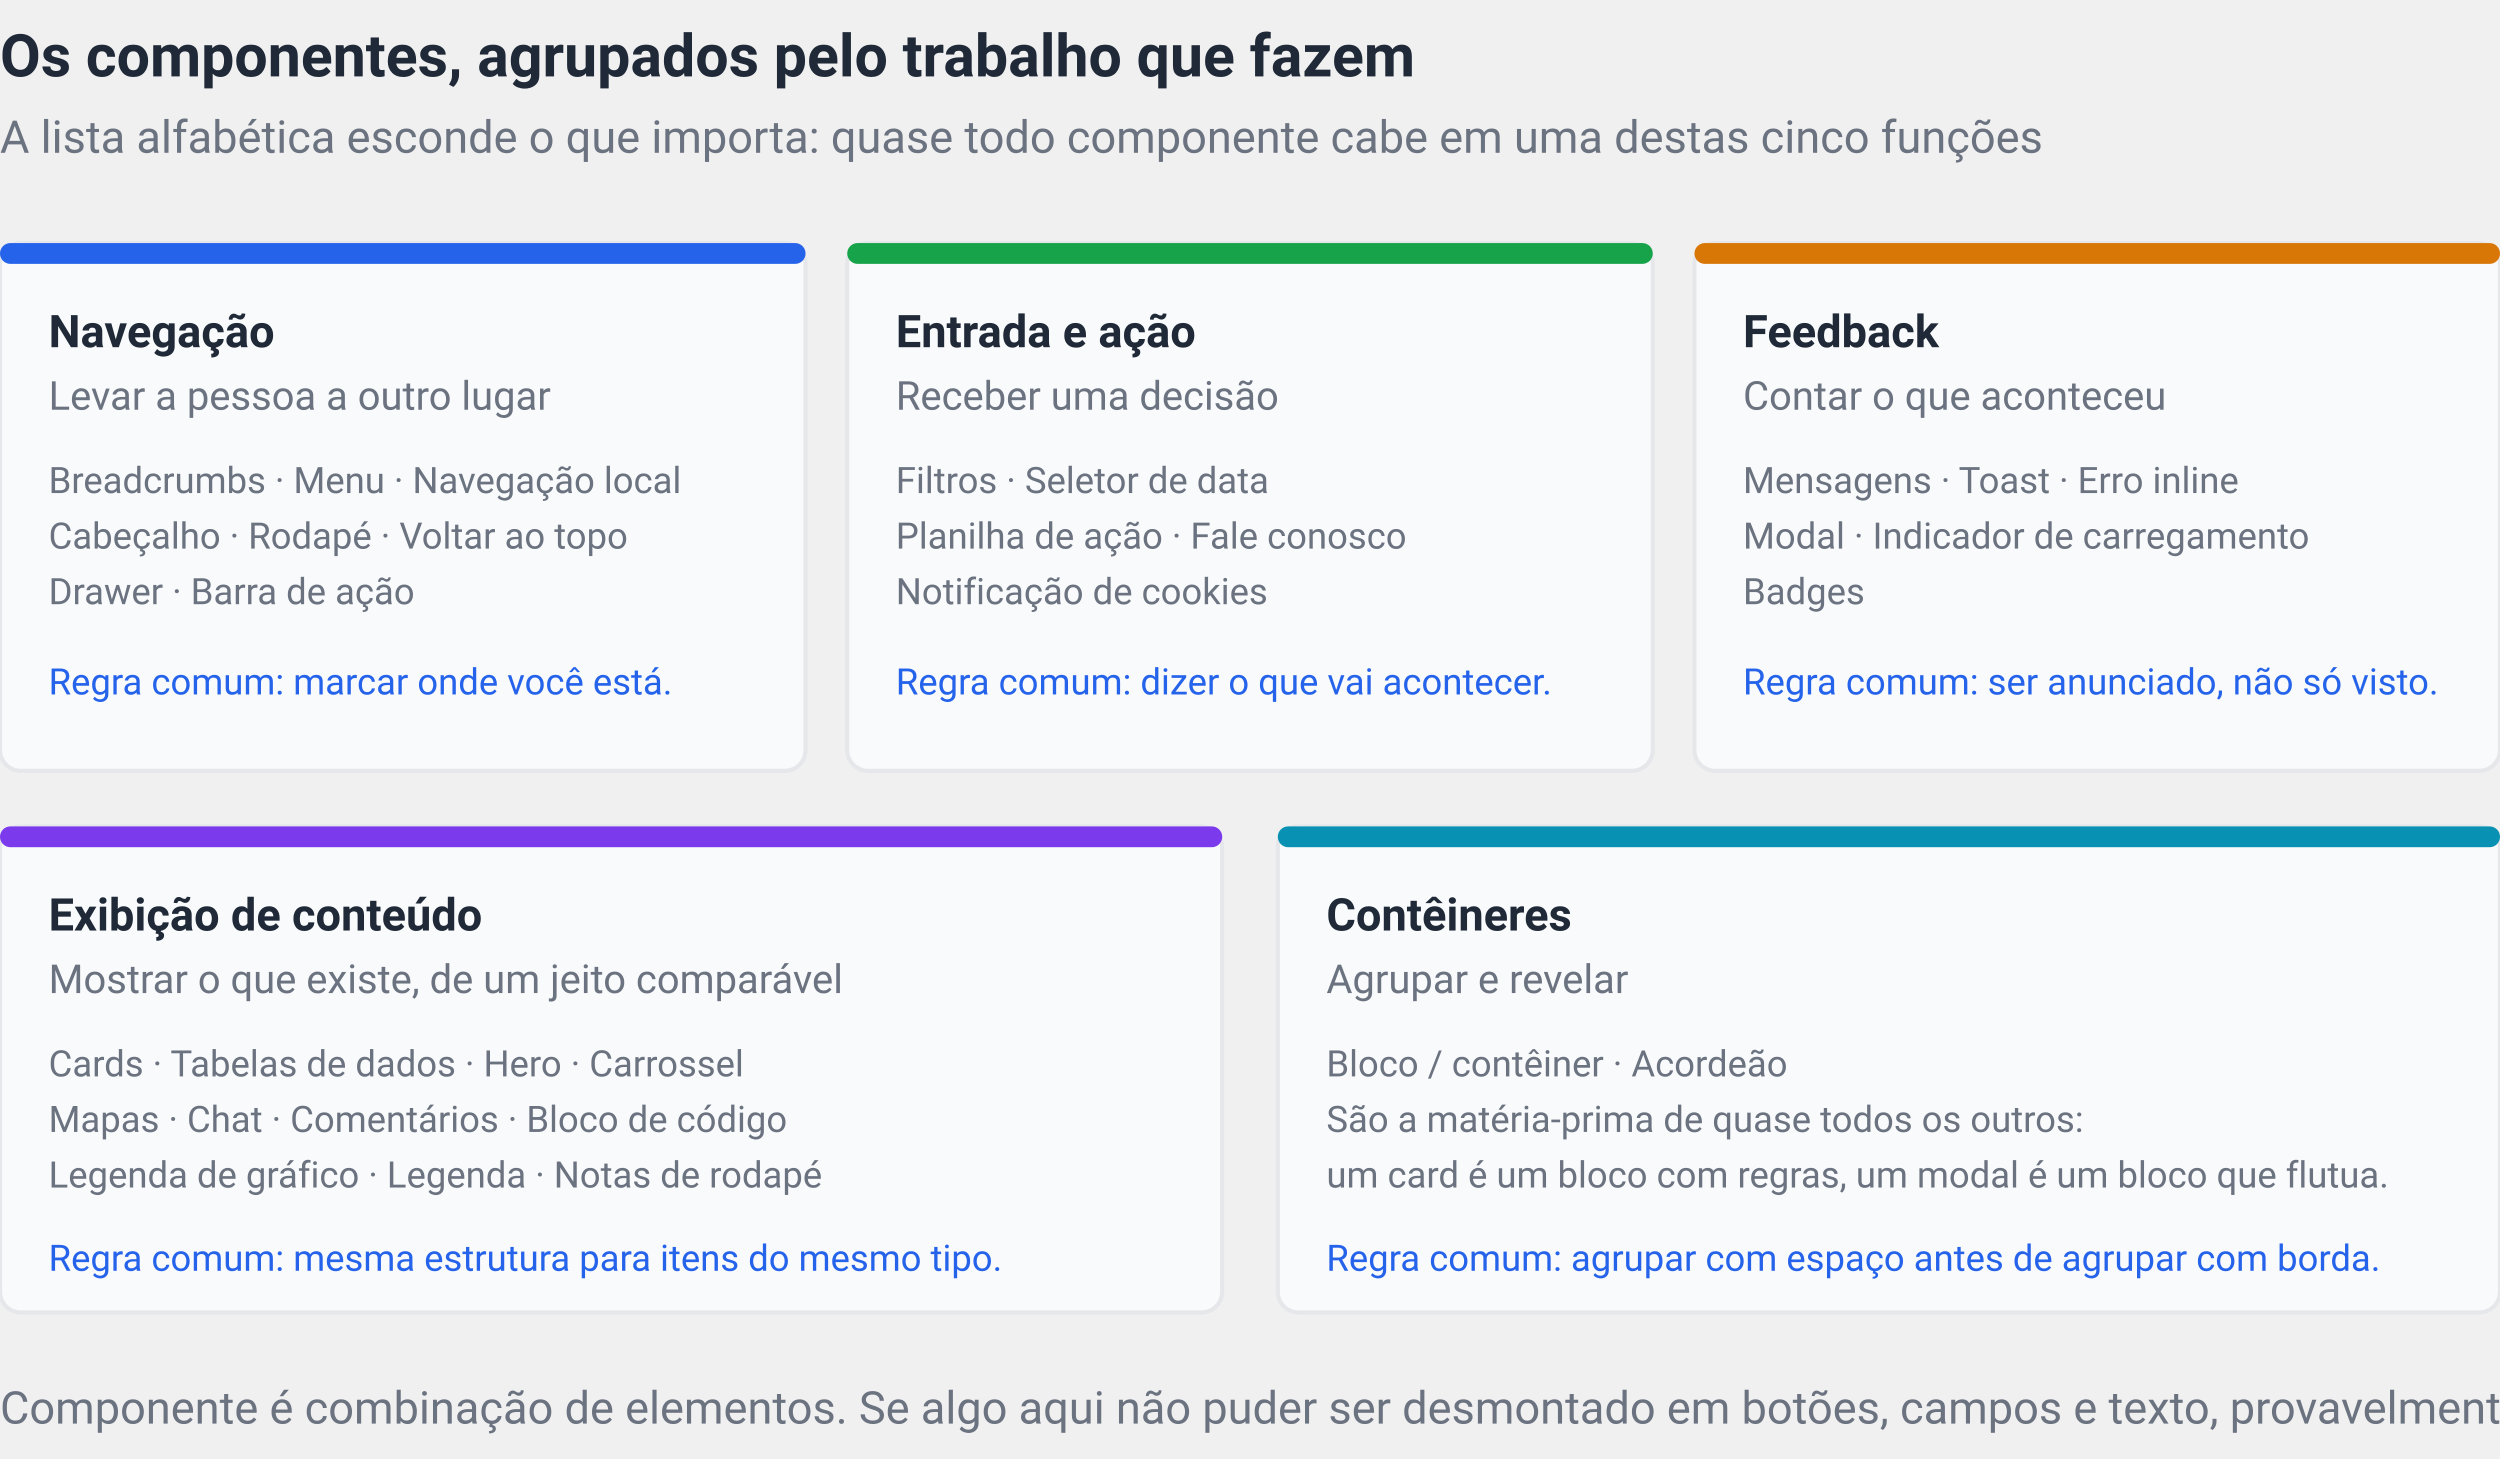
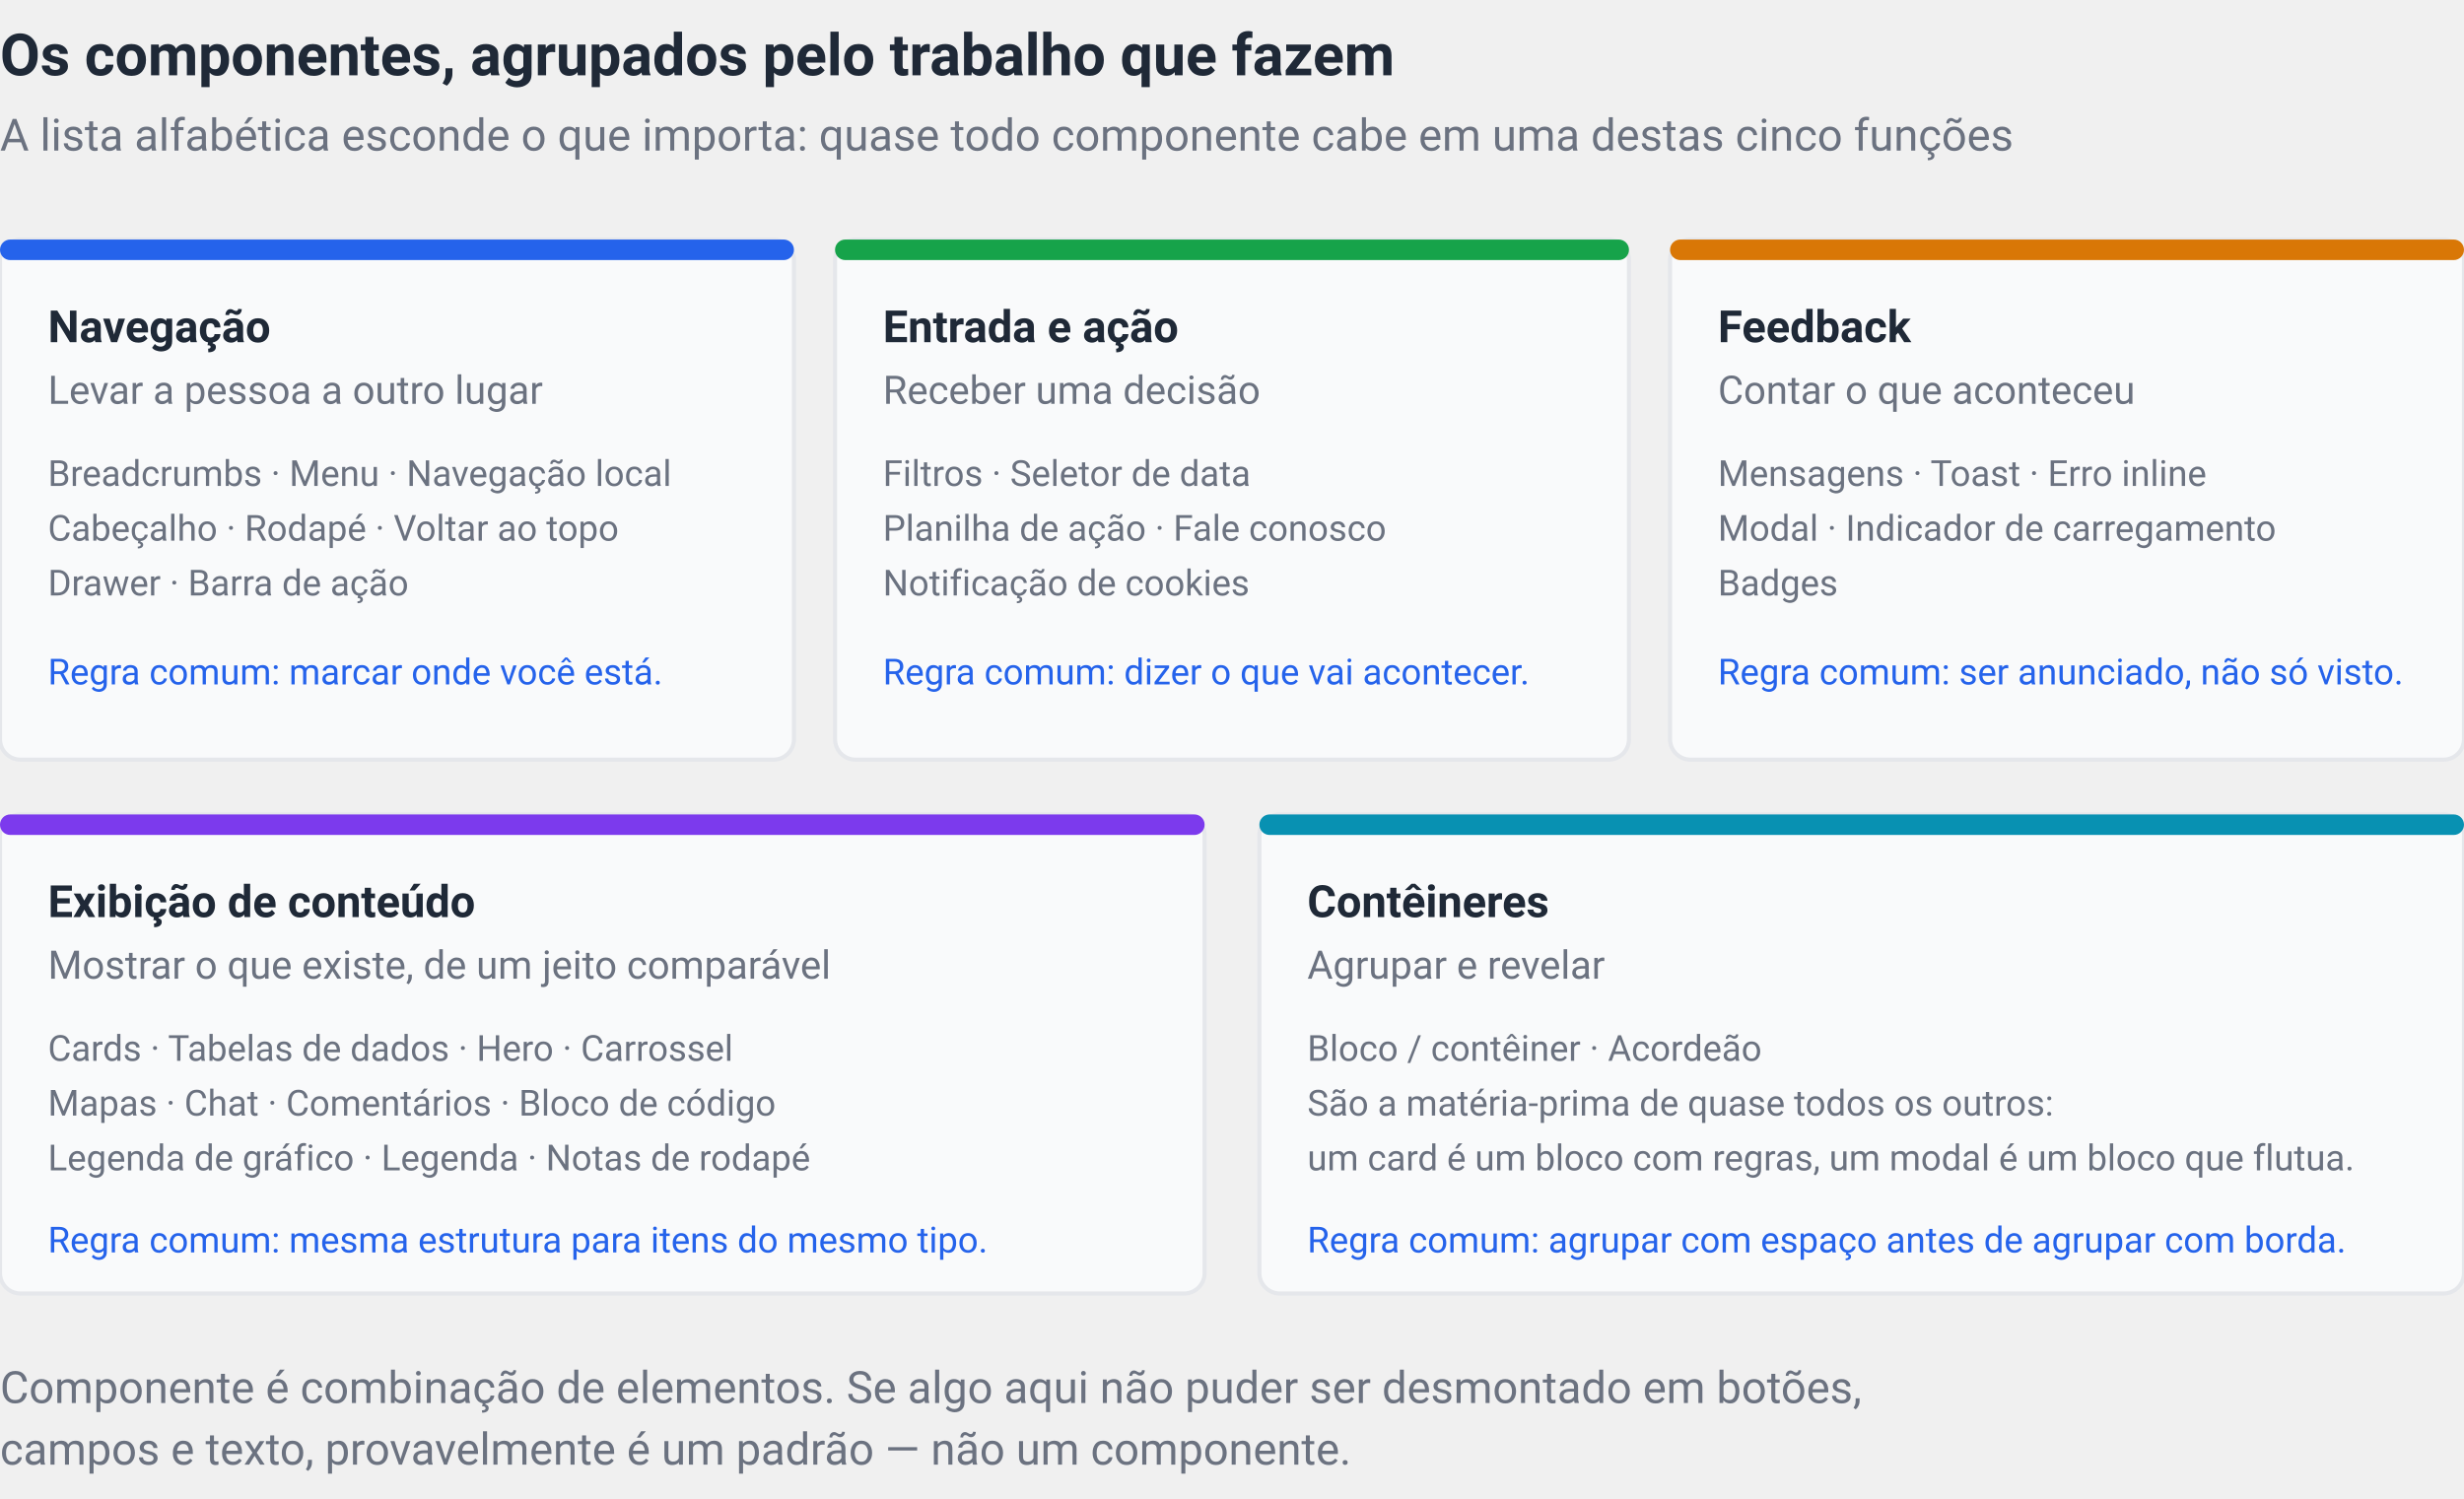
- <svg xmlns="http://www.w3.org/2000/svg" viewBox="0 0 720 420" width="720" height="420" role="img" aria-label="Mapa dos componentes do glossário agrupados por função: navegação, entrada e ação, feedback, exibição de conteúdo e contêineres">
+ <svg xmlns="http://www.w3.org/2000/svg" viewBox="0 0 720 438" width="720" height="438" role="img" aria-label="Mapa dos componentes do glossário agrupados por função: navegação, entrada e ação, feedback, exibição de conteúdo e contêineres">
  <style>
    text { font-family: -apple-system, BlinkMacSystemFont, "Segoe UI", Roboto, Helvetica, Arial, sans-serif; }
    .ink   { fill: #1f2937; }
    .muted { fill: #6b7280; }
    .accent{ fill: #2563eb; }
    .warn  { fill: #dc2626; }
    .ok    { fill: #16a34a; }
    .card  { fill: #f9fafb; stroke: #e5e7eb; stroke-width: 1.2; }
    .frame { fill: none; stroke: #9ca3af; stroke-width: 1.2; }
    .lead  { stroke: #9ca3af; stroke-width: 1; stroke-dasharray: 3 3; }
    .arrow { stroke: #9ca3af; stroke-width: 1.5; fill: none; }
    .badge { fill: #2563eb; }
    .mono  { font-family: ui-monospace, SFMono-Regular, Menlo, Consolas, monospace; font-size: 11.5px; }
    .ttl { font-size: 17px; font-weight: 700; }
    .h   { font-size: 13px; font-weight: 700; }
    .an  { font-size: 11.5px; }
    .sm  { font-size: 10.5px; }
    .cap { font-size: 13px; }
    .num { font-size: 11px; font-weight: 700; fill: #ffffff; }
    @media (prefers-color-scheme: dark) {
      .ink { fill: #e5e7eb; }
      .muted { fill: #9ca3af; }
      .accent { fill: #60a5fa; }
      .warn { fill: #f87171; }
      .ok { fill: #34d399; }
      .card { fill: #1f2937; stroke: #4b5563; }
      .frame { stroke: #6b7280; }
      .lead { stroke: #6b7280; }
      .arrow { stroke: #6b7280; }
    }
  </style>
  <text x="0" y="22" class="ink ttl">Os componentes, agrupados pelo trabalho que fazem</text>
  <text x="0" y="44" class="muted cap">A lista alfabética esconde o que importa: quase todo componente cabe em uma destas cinco funções</text>
  <rect x="0" y="70" width="232" height="152" rx="6" class="card" />
  <rect x="0" y="70" width="232" height="6" rx="3" fill="#2563eb" />
  <text x="14" y="100" class="ink h">Navegação</text>
  <text x="14" y="118" class="muted an">Levar a pessoa a outro lugar</text>
  <text x="14" y="142" class="muted sm">Breadcrumbs · Menu · Navegação local</text>
  <text x="14" y="158" class="muted sm">Cabeçalho · Rodapé · Voltar ao topo</text>
  <text x="14" y="174" class="muted sm">Drawer · Barra de ação</text>
  <text x="14" y="200" class="accent sm">Regra comum: marcar onde você está.</text>
  <rect x="244" y="70" width="232" height="152" rx="6" class="card" />
  <rect x="244" y="70" width="232" height="6" rx="3" fill="#16a34a" />
  <text x="258" y="100" class="ink h">Entrada e ação</text>
  <text x="258" y="118" class="muted an">Receber uma decisão</text>
  <text x="258" y="142" class="muted sm">Filtros · Seletor de data</text>
  <text x="258" y="158" class="muted sm">Planilha de ação · Fale conosco</text>
  <text x="258" y="174" class="muted sm">Notificação de cookies</text>
  <text x="258" y="200" class="accent sm">Regra comum: dizer o que vai acontecer.</text>
  <rect x="488" y="70" width="232" height="152" rx="6" class="card" />
  <rect x="488" y="70" width="232" height="6" rx="3" fill="#d97706" />
  <text x="502" y="100" class="ink h">Feedback</text>
  <text x="502" y="118" class="muted an">Contar o que aconteceu</text>
  <text x="502" y="142" class="muted sm">Mensagens · Toast · Erro inline</text>
  <text x="502" y="158" class="muted sm">Modal · Indicador de carregamento</text>
  <text x="502" y="174" class="muted sm">Badges</text>
  <text x="502" y="200" class="accent sm">Regra comum: ser anunciado, não só visto.</text>
  <rect x="0" y="238" width="352" height="140" rx="6" class="card" />
  <rect x="0" y="238" width="352" height="6" rx="3" fill="#7c3aed" />
  <text x="14" y="268" class="ink h">Exibição de conteúdo</text>
  <text x="14" y="286" class="muted an">Mostrar o que existe, de um jeito comparável</text>
  <text x="14" y="310" class="muted sm">Cards · Tabelas de dados · Hero · Carrossel</text>
  <text x="14" y="326" class="muted sm">Mapas · Chat · Comentários · Bloco de código</text>
  <text x="14" y="342" class="muted sm">Legenda de gráfico · Legenda · Notas de rodapé</text>
  <text x="14" y="366" class="accent sm">Regra comum: mesma estrutura para itens do mesmo tipo.</text>
  <rect x="368" y="238" width="352" height="140" rx="6" class="card" />
  <rect x="368" y="238" width="352" height="6" rx="3" fill="#0891b2" />
  <text x="382" y="268" class="ink h">Contêineres</text>
  <text x="382" y="286" class="muted an">Agrupar e revelar</text>
  <text x="382" y="310" class="muted sm">Bloco / contêiner · Acordeão</text>
  <text x="382" y="326" class="muted sm">São a matéria-prima de quase todos os outros:</text>
  <text x="382" y="342" class="muted sm">um card é um bloco com regras, um modal é um bloco que flutua.</text>
  <text x="382" y="366" class="accent sm">Regra comum: agrupar com espaço antes de agrupar com borda.</text>
-   <text x="0" y="410" class="muted cap">Componente é combinação de elementos. Se algo aqui não puder ser desmontado em botões, campos e texto, provavelmente é um padrão — não um componente.</text>
+   <text x="0" y="410" class="muted cap">Componente é combinação de elementos. Se algo aqui não puder ser desmontado em botões,</text>
+   <text x="0" y="428" class="muted cap">campos e texto, provavelmente é um padrão — não um componente.</text>
</svg>
